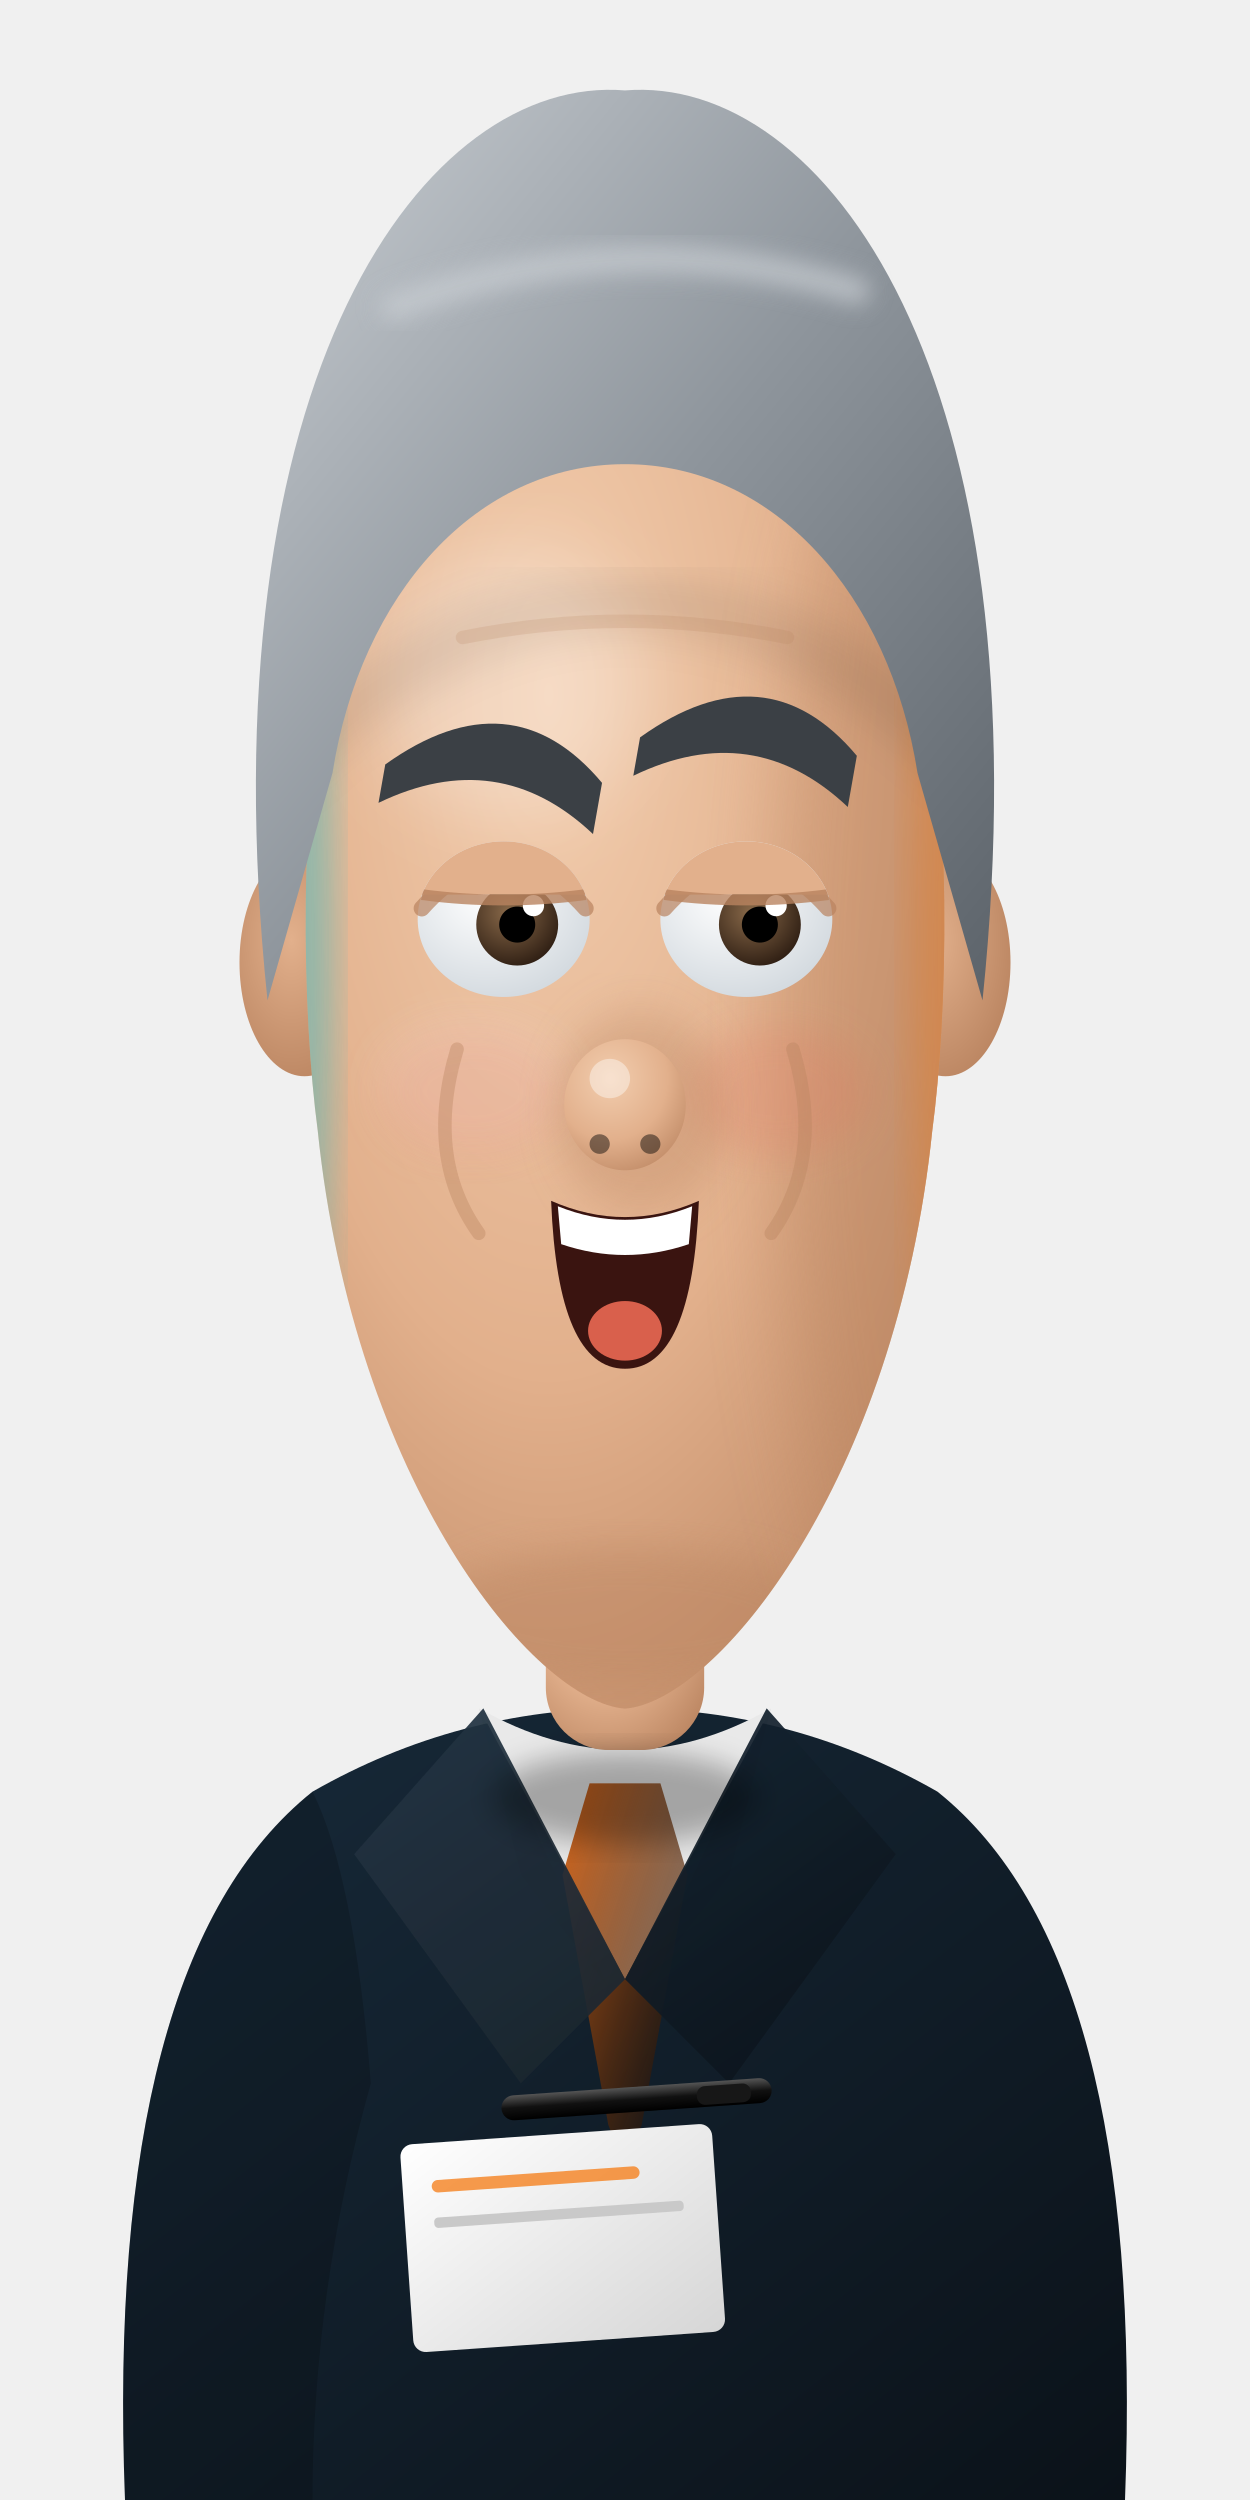
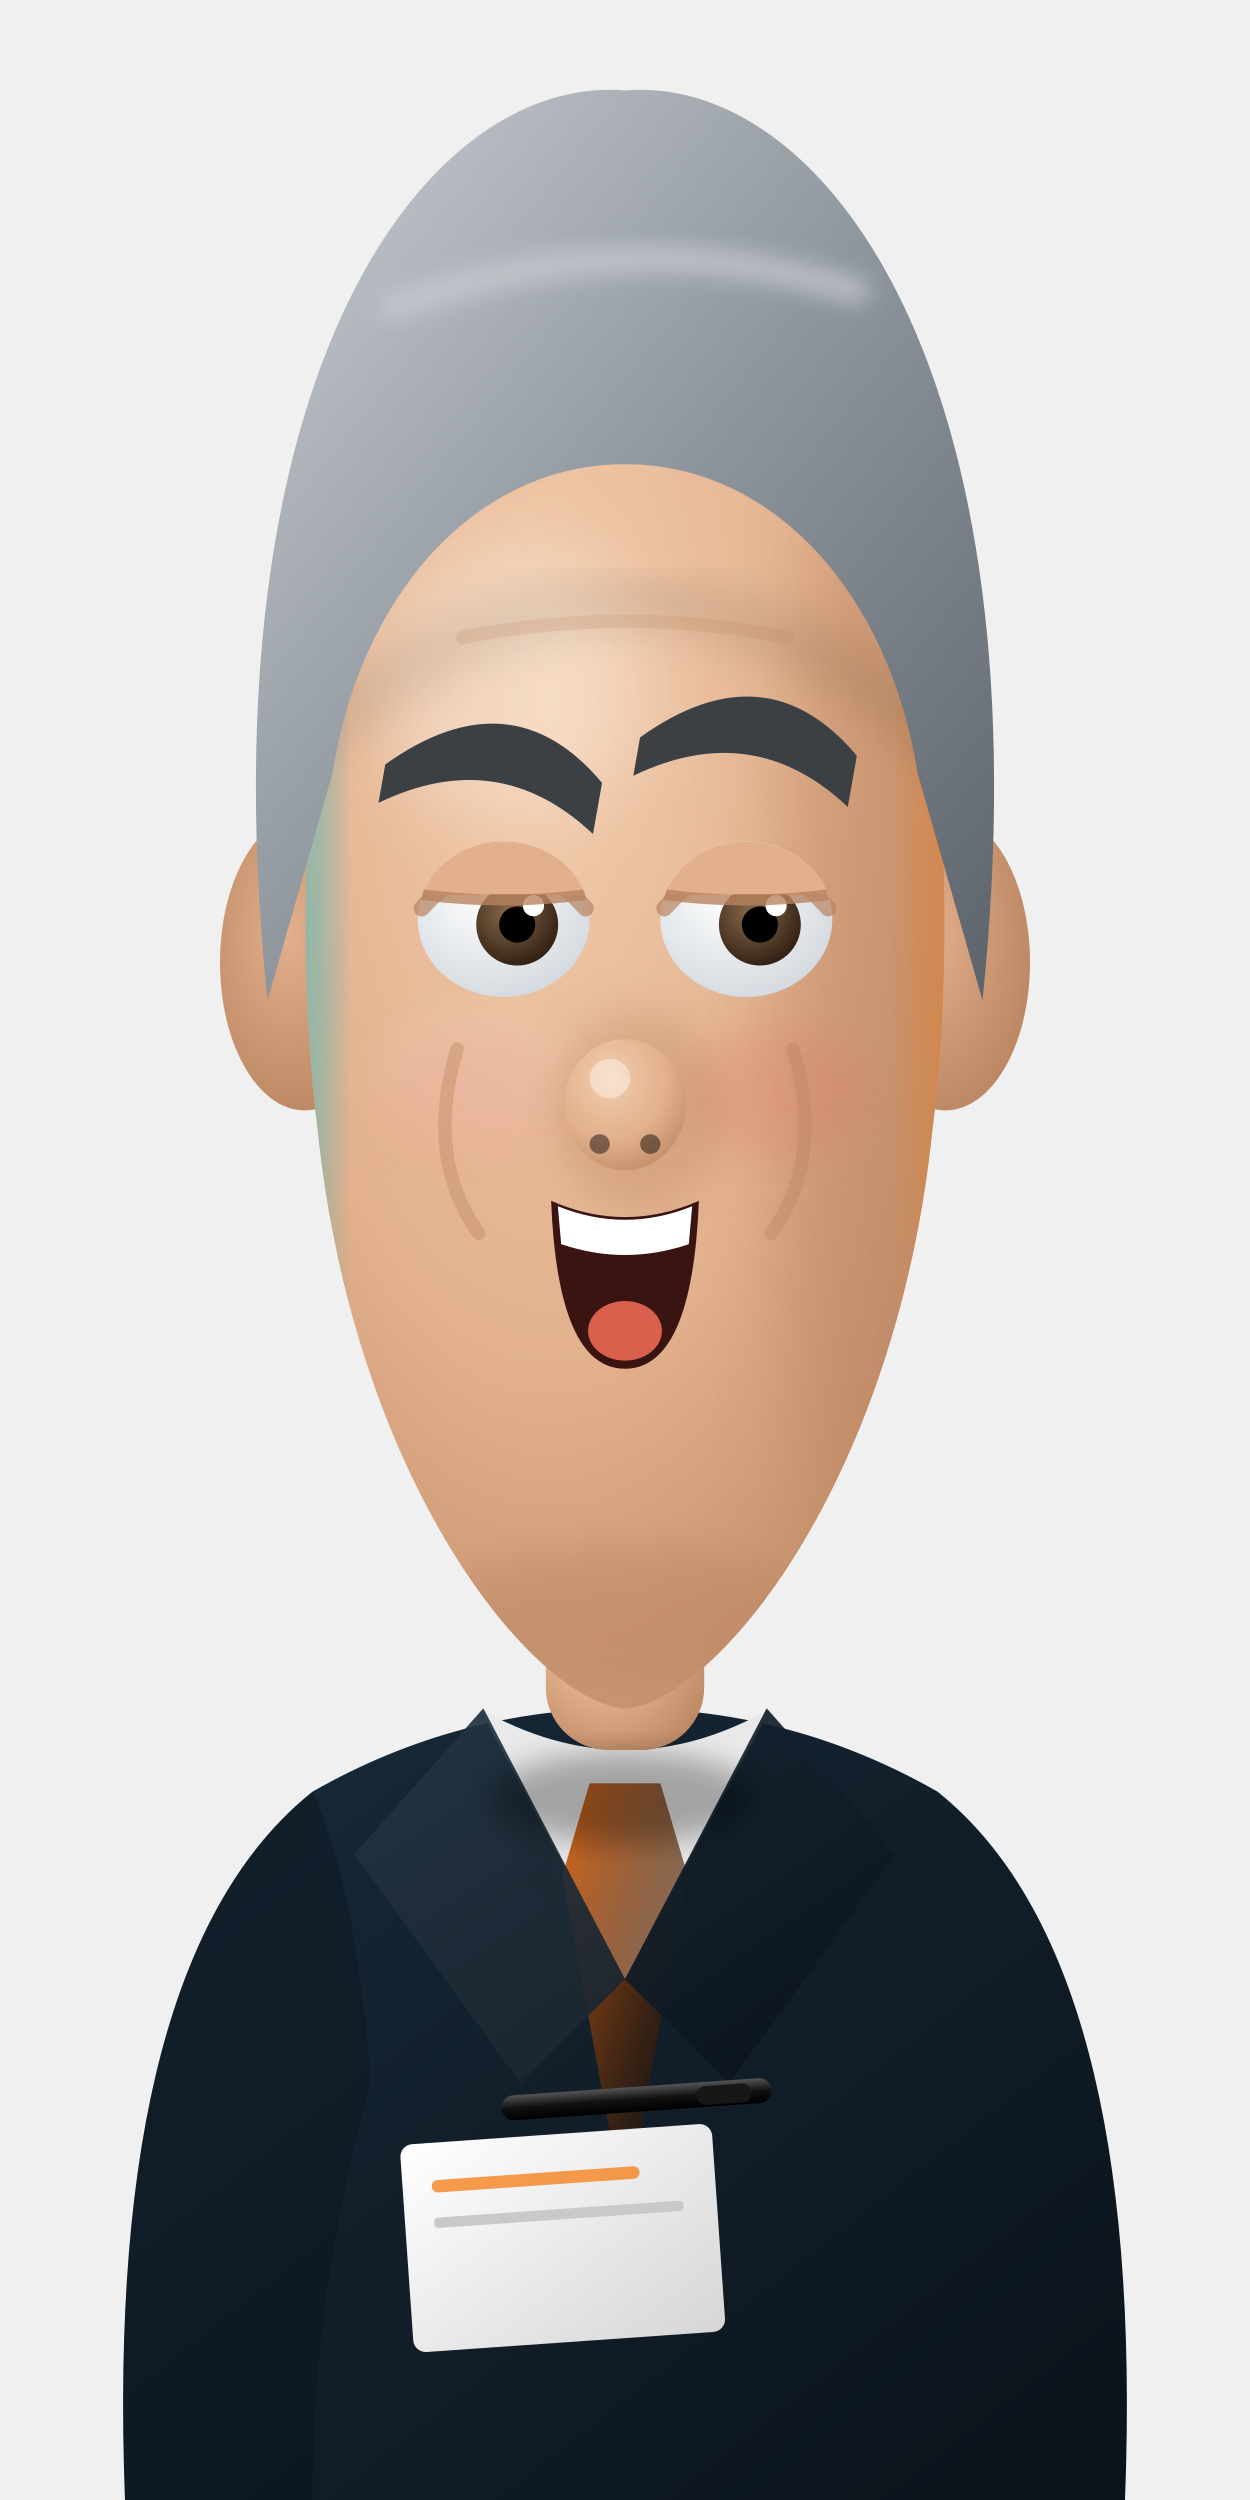
<svg xmlns="http://www.w3.org/2000/svg" width="600" height="1200" viewBox="0 -300 600 1200">
  <defs>
    <radialGradient id="cavaco_skin" cx="38%" cy="30%" r="85%">
      <stop offset="0" stop-color="#F2CDAE" />
      <stop offset=".55" stop-color="#E2B08C" />
      <stop offset="1" stop-color="#B9835F" />
    </radialGradient>
    <radialGradient id="cavaco_ear" cx="40%" cy="40%" r="70%">
      <stop offset="0" stop-color="#E2B08C" />
      <stop offset="1" stop-color="#B9835F" />
    </radialGradient>
    <linearGradient id="cavaco_hair" x1="0" y1="0" x2="1" y2="1">
      <stop offset="0" stop-color="#C9CED3" />
      <stop offset=".5" stop-color="#8E959C" />
      <stop offset="1" stop-color="#5C636A" />
    </linearGradient>
    <linearGradient id="cavaco_suit" x1="0" y1="0" x2="1" y2="1">
      <stop offset="0" stop-color="#172A3A" />
      <stop offset="1" stop-color="#0b1219" />
    </linearGradient>
    <linearGradient id="cavaco_tie" x1="0" y1="0" x2="1" y2="1">
      <stop offset="0" stop-color="#D96516" />
      <stop offset="1" stop-color="#000" stop-opacity=".45" />
    </linearGradient>
    <radialGradient id="cavaco_eye" cx="40%" cy="35%" r="75%">
      <stop offset="0" stop-color="#fff" />
      <stop offset="1" stop-color="#cfd6dc" />
    </radialGradient>
    <radialGradient id="cavaco_iris" cx="40%" cy="35%" r="70%">
      <stop offset="0" stop-color="#8a6a4a" />
      <stop offset="1" stop-color="#2d1d12" />
    </radialGradient>
    <linearGradient id="cavaco_pap" x1="0" y1="0" x2="1" y2="1">
      <stop offset="0" stop-color="#fff" />
      <stop offset="1" stop-color="#d6d6d6" />
    </linearGradient>
    <linearGradient id="cavaco_pen" x1="0" y1="0" x2="0" y2="1">
      <stop offset="0" stop-color="#555" />
      <stop offset=".5" stop-color="#111" />
      <stop offset="1" stop-color="#000" />
    </linearGradient>
    <linearGradient id="cavaco_pasta" x1="0" y1="0" x2="1" y2="1">
      <stop offset="0" stop-color="#7a4a2a" />
      <stop offset="1" stop-color="#3b1d0d" />
    </linearGradient>
    <linearGradient id="cavaco_mic" x1="0" y1="0" x2="1" y2="0">
      <stop offset="0" stop-color="#999" />
      <stop offset=".5" stop-color="#eee" />
      <stop offset="1" stop-color="#555" />
    </linearGradient>
    <filter id="cavaco_bl" x="-20%" y="-20%" width="140%" height="140%">
      <feGaussianBlur stdDeviation="14" />
    </filter>
    <filter id="cavaco_bl2" x="-20%" y="-20%" width="140%" height="140%">
      <feGaussianBlur stdDeviation="7" />
    </filter>
    <filter id="cavaco_bl3" x="-20%" y="-50%" width="140%" height="200%">
      <feGaussianBlur stdDeviation="4" />
    </filter>
    <clipPath id="cavaco_hc">
      <path d="M300 50 C424.44 50 424.44 287.5 413.46 370 C400.04 500 333.55 581 300 583.5 C266.45 581 199.96 500 186.54 370 C175.56 287.5 175.56 50 300 50Z" />
    </clipPath>
  </defs>
  <ellipse cx="300" cy="884" rx="230" ry="16" fill="#000" opacity=".25" />
  <path d="M60 900 Q50 640 150 560 Q220 520 300 520 Q380 520 450 560 Q550 640 540 900Z" fill="url(#cavaco_suit)" />
  <path d="M60 900 Q50 640 150 560 Q170 600 178 700 Q150 800 150 900Z" fill="#000" opacity=".18" />
  <path d="M230 520 L300 650 L370 520 Q300 560 230 520Z" fill="#E9E9E9" />
  <path d="M230 520 L292 654 L250 600Z M370 520 L308 654 L350 600Z" fill="#000" opacity=".12" />
  <path d="M283 556 H317 L330 600 L308 720 L300 740 L292 720 L270 600Z" fill="url(#cavaco_tie)" />
  <path d="M232 520 L170 590 L250 700 L300 650Z M368 520 L430 590 L350 700 L300 650Z" fill="url(#cavaco_suit)" opacity=".92" />
  <path d="M232 520 L170 590 L250 700 L300 650Z" fill="#fff" opacity=".05" />
  <rect x="262" y="420" width="76" height="120" rx="30" fill="url(#cavaco_skin)" />
  <ellipse cx="300" cy="563" rx="64" ry="22" fill="#000" opacity=".3" filter="url(#cavaco_bl2)" />
  <g transform="translate(300 500) scale(1.3) translate(-300 -568)">
-     <ellipse cx="181.66" cy="308" rx="24" ry="42" fill="url(#cavaco_ear)" />
-     <ellipse cx="418.34" cy="308" rx="24" ry="42" fill="url(#cavaco_ear)" />
+     <ellipse cx="181.66" cy="308" rx="31.2" ry="54.6" fill="url(#cavaco_ear)" />
+     <ellipse cx="418.34" cy="308" rx="31.2" ry="54.6" fill="url(#cavaco_ear)" />
    <path d="M300 50 C424.44 50 424.44 287.5 413.46 370 C400.04 500 333.55 581 300 583.5 C266.45 581 199.96 500 186.54 370 C175.56 287.5 175.56 50 300 50Z" fill="url(#cavaco_skin)" />
    <g clip-path="url(#cavaco_hc)">
      <ellipse cx="422" cy="300" rx="16" ry="200" fill="#F58220" opacity=".6" filter="url(#cavaco_bl2)" />
      <ellipse cx="178" cy="300" rx="14" ry="175" fill="#22BBCB" opacity=".45" filter="url(#cavaco_bl2)" />
      <ellipse cx="415.9" cy="330" rx="61" ry="250" fill="#B9835F" opacity=".45" filter="url(#cavaco_bl)" />
      <ellipse cx="257.3" cy="205" rx="51.24" ry="50" fill="#fff" opacity=".28" filter="url(#cavaco_bl)" />
      <ellipse cx="243.88" cy="352" rx="34" ry="24" fill="#fff" opacity=".18" filter="url(#cavaco_bl2)" />
      <ellipse cx="356.12" cy="356" rx="34" ry="24" fill="#E0735F" opacity=".22" filter="url(#cavaco_bl2)" />
      <ellipse cx="243.88" cy="356" rx="34" ry="24" fill="#E0735F" opacity=".18" filter="url(#cavaco_bl2)" />
      <ellipse cx="300" cy="550" rx="73.2" ry="26" fill="#B9835F" opacity=".4" filter="url(#cavaco_bl2)" />
      <path d="M168 240 Q300 110 432 240" fill="none" stroke="#000" stroke-width="22" opacity=".08" filter="url(#cavaco_bl2)" />
    </g>
    <g fill="none" stroke="#B9835F" stroke-width="5" stroke-linecap="round" opacity=".38">
      <path d="M238 340 Q226 380 246 408" />
      <path d="M362 340 Q374 380 354 408" />
      <path d="M240 188 Q300 176 360 188" opacity=".5" />
    </g>
    <g id="olhos">
      <ellipse cx="255.2" cy="292" rx="31.752" ry="28.728" fill="url(#cavaco_eye)" />
      <ellipse cx="344.8" cy="292" rx="31.752" ry="28.728" fill="url(#cavaco_eye)" />
      <circle cx="260.2" cy="294" r="15.12" fill="url(#cavaco_iris)" />
      <circle cx="349.8" cy="294" r="15.12" fill="url(#cavaco_iris)" />
      <circle cx="260.2" cy="294" r="6.653" fill="#000" />
      <circle cx="349.8" cy="294" r="6.653" fill="#000" />
      <circle cx="266.2" cy="287" r="3.931" fill="#fff" />
      <circle cx="355.8" cy="287" r="3.931" fill="#fff" />
      <path d="M224.96 288 Q255.2 254.2 285.44 288" fill="none" stroke="#B9835F" stroke-width="6" stroke-linecap="round" opacity=".7" />
      <path d="M314.56 288 Q344.8 254.2 375.04 288" fill="none" stroke="#B9835F" stroke-width="6" stroke-linecap="round" opacity=".7" />
    </g>
    <g>
      <clipPath id="cavaco_lc-1">
        <ellipse cx="255.2" cy="292" rx="31.752" ry="28.728" />
      </clipPath>
      <rect clip-path="url(#cavaco_lc-1)" x="221.936" y="261.76" width="66.528" height="21.168" fill="#E2B08C" />
      <path d="M224.96 282.928 Q255.2 286.928 285.44 282.928" fill="none" stroke="#B9835F" stroke-width="4" opacity=".8" clip-path="url(#cavaco_lc-1)" />
    </g>
    <g>
      <clipPath id="cavaco_lc1">
        <ellipse cx="344.8" cy="292" rx="31.752" ry="28.728" />
      </clipPath>
      <rect clip-path="url(#cavaco_lc1)" x="311.536" y="261.76" width="66.528" height="21.168" fill="#E2B08C" />
      <path d="M314.56 282.928 Q344.8 286.928 375.04 282.928" fill="none" stroke="#B9835F" stroke-width="4" opacity=".8" clip-path="url(#cavaco_lc1)" />
    </g>
    <g id="sobrancelhas">
      <g transform="translate(252.96 230) rotate(10)">
        <path d="M-40 12 Q0 -28.8 40 4.8 L40 24 Q0 -2.4 -40 26.4Z" fill="#3B4045" />
      </g>
      <g transform="translate(347.04 220) rotate(10)">
        <path d="M-40 12 Q0 -28.8 40 4.8 L40 24 Q0 -2.4 -40 26.4Z" fill="#3B4045" />
      </g>
    </g>
    <g id="nariz" transform="translate(300 346) scale(0.935 1.21)">
      <ellipse cx="6" cy="14" rx="34" ry="30" fill="#B9835F" opacity=".35" filter="url(#cavaco_bl2)" />
      <ellipse cx="0" cy="12" rx="24" ry="20" fill="url(#cavaco_skin)" />
      <ellipse cx="-6" cy="4" rx="8" ry="6" fill="#fff" opacity=".4" />
      <ellipse cx="-10" cy="24" rx="4" ry="3" fill="#000" opacity=".45" />
      <ellipse cx="10" cy="24" rx="4" ry="3" fill="#000" opacity=".45" />
    </g>
    <g id="boca" transform="translate(300 400) scale(0.62 1) translate(-300 -400)">
      <path d="M256 396 Q300 408 344 396 Q340 458 300 458 Q260 458 256 396Z" fill="#3a1410" />
      <path d="M260 398 Q300 408 340 398 L338 412 Q300 420 262 412Z" fill="#fff" />
      <ellipse cx="300" cy="444" rx="22" ry="11" fill="#D9604C" />
    </g>
    <g id="cabelo">
      <path d="M168 322 C143.8 90 226.8 -20 300 -14 C373.2 -20 456.2 90 432 322 L408 238 C397.6 172 354.9 124 300 124 C245.1 124 202.4 172 192 238Z" fill="url(#cavaco_hair)" />
      <path d="M214.6 66 Q300 34 385.4 60" fill="none" stroke="#C9CED3" stroke-width="10" stroke-linecap="round" opacity=".7" filter="url(#cavaco_bl3)" />
    </g>
  </g>
  <g transform="translate(300 700)">
    <g>
      <rect x="-110" y="22" width="150" height="100" rx="6" fill="url(#cavaco_pap)" transform="rotate(-4)" />
      <rect x="-96" y="40" width="100" height="6" rx="3" fill="#F58220" opacity=".8" transform="rotate(-4)" />
      <rect x="-96" y="58" width="120" height="5" rx="2" fill="#c9c9c9" transform="rotate(-4)" />
      <rect x="-60" y="2" width="130" height="12" rx="6" fill="url(#cavaco_pen)" transform="rotate(-4)" />
      <rect x="34" y="4" width="26" height="9" rx="4" fill="#171717" transform="rotate(-4)" />
    </g>
  </g>
</svg>
